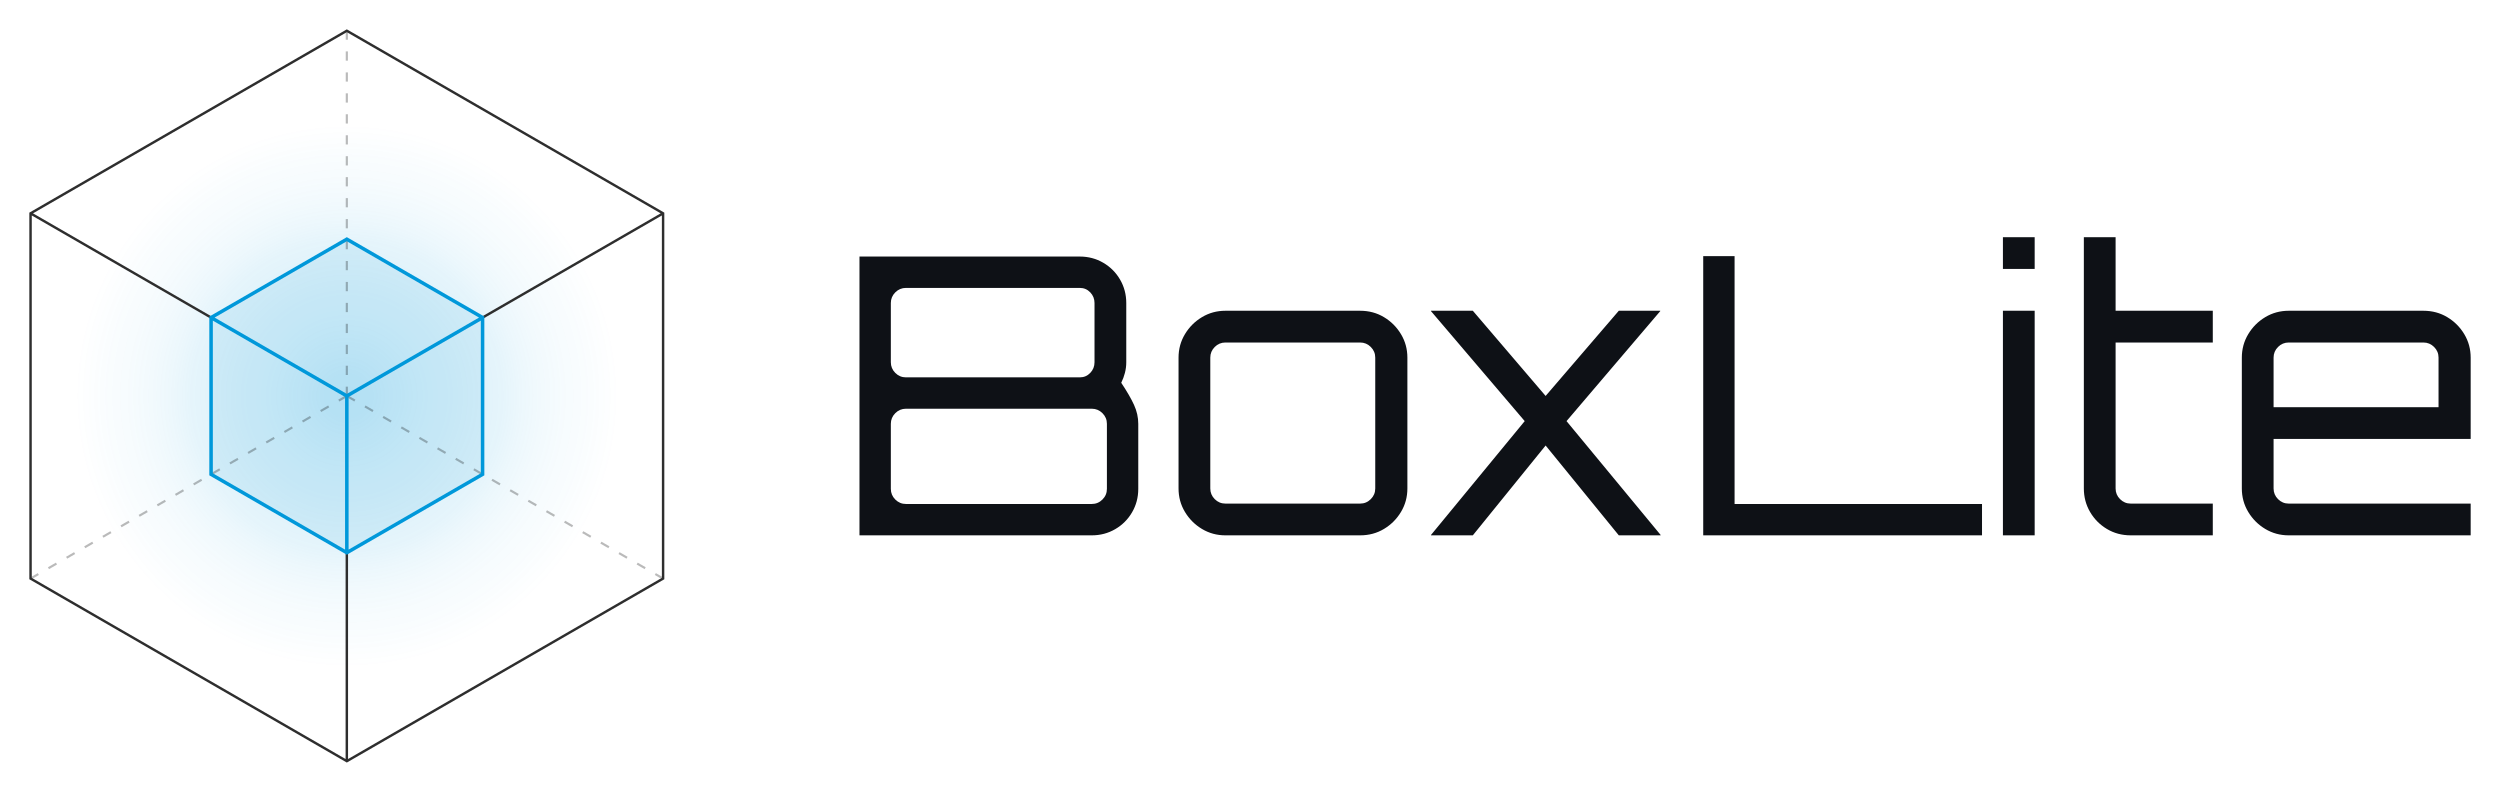
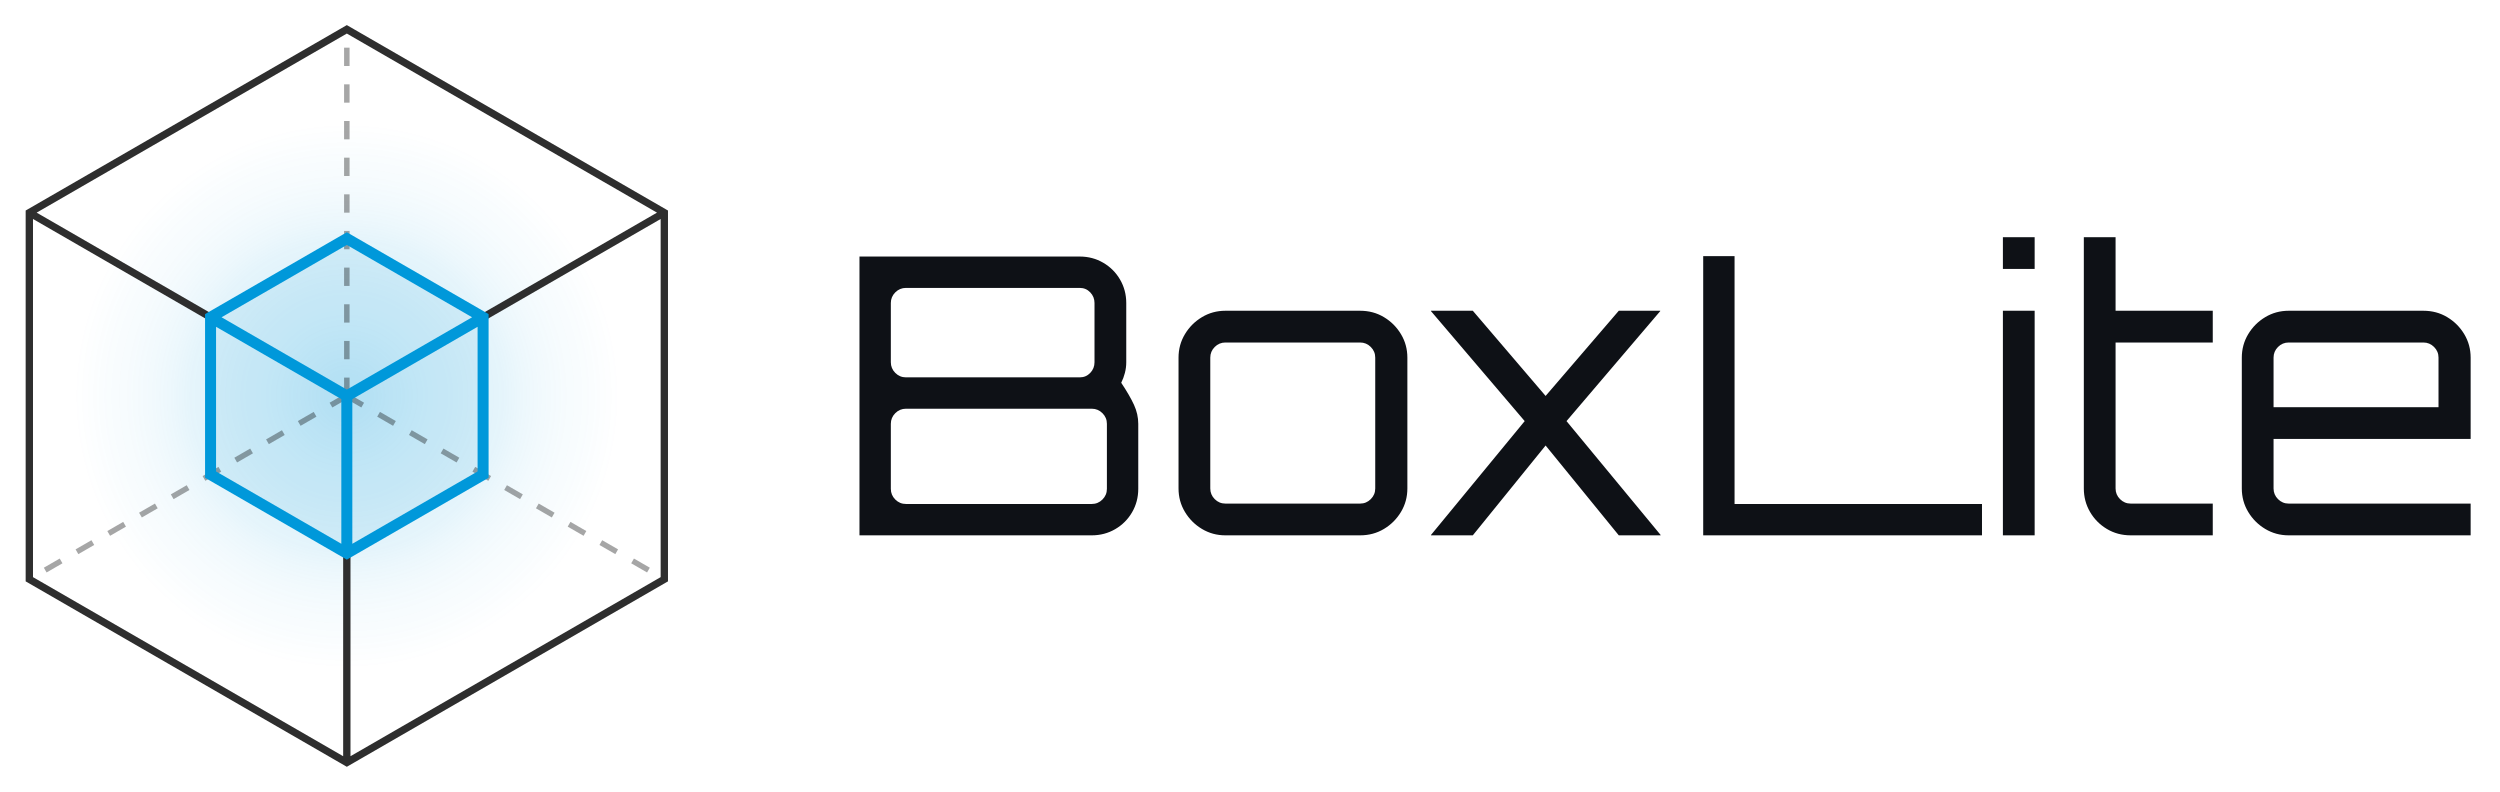
- <svg xmlns="http://www.w3.org/2000/svg" viewBox="-12.00 -12.00 1022.87 324.00" role="img" aria-label="BoxLite">
-   <g transform="translate(0.000 0.000) scale(0.445368)">
-     <defs>
-       <radialGradient id="glow-exact-light" gradientUnits="userSpaceOnUse" cx="291.680" cy="336.800" r="250.000">
-         <stop offset="0" stop-color="#0098DA" stop-opacity="0.22" />
-         <stop offset="0.08" stop-color="#0098DA" stop-opacity="0.215" />
-         <stop offset="0.24" stop-color="#0098DA" stop-opacity="0.171" />
-         <stop offset="0.4" stop-color="#0098DA" stop-opacity="0.137" />
-         <stop offset="0.576" stop-color="#0098DA" stop-opacity="0.1" />
-         <stop offset="0.64" stop-color="#0098DA" stop-opacity="0.074" />
-         <stop offset="0.72" stop-color="#0098DA" stop-opacity="0.051" />
-         <stop offset="0.8" stop-color="#0098DA" stop-opacity="0.034" />
-         <stop offset="0.88" stop-color="#0098DA" stop-opacity="0.023" />
-         <stop offset="1" stop-color="#0098DA" stop-opacity="0.0" />
-       </radialGradient>
-     </defs>
-     <circle cx="291.680" cy="336.800" r="250.000" fill="url(#glow-exact-light)" />
-     <path fill="#0098DA" fill-opacity="0.095" d="M291.68 192.8L416.38 264.8L416.38 408.8L291.68 480.8L166.97 408.8L166.97 264.8Z" />
-     <path fill="#000000" fill-opacity="0.27" d="M284.82 341.92L283.82 340.18L290.68 336.22L290.68 328.3L292.68 328.3L292.68 336.22L299.54 340.18L298.54 341.92L291.68 337.95ZM275.51 347.29L268.14 351.54L267.14 349.81L274.51 345.56ZM258.83 356.92L251.47 361.17L250.47 359.43L257.83 355.18ZM234.8 370.79L233.8 369.06L241.16 364.81L242.16 366.54ZM225.49 376.17L218.13 380.42L217.13 378.68L224.49 374.43ZM208.82 385.79L201.46 390.04L200.46 388.31L207.82 384.06ZM184.79 399.67L183.79 397.93L191.15 393.68L192.15 395.42ZM175.48 405.04L168.12 409.29L167.12 407.56L174.48 403.31ZM158.81 414.67L151.45 418.92L150.45 417.18L157.81 412.93ZM142.14 424.29L134.78 428.54L133.78 426.81L141.14 422.56ZM125.47 433.92L118.11 438.17L117.11 436.43L124.47 432.18ZM108.8 443.54L101.43 447.79L100.43 446.06L107.8 441.81ZM92.12 453.17L84.76 457.42L83.76 455.68L91.12 451.43ZM68.09 467.04L67.09 465.31L74.45 461.06L75.45 462.79ZM58.78 472.42L51.42 476.67L50.42 474.93L57.78 470.68ZM42.11 482.04L34.75 486.29L33.75 484.56L41.11 480.31ZM25.44 491.67L18.08 495.92L17.08 494.18L24.44 489.93ZM8.77 501.29L1.62 505.42L0.62 503.68L7.77 499.56ZM290.68 9.55L290.68 1.3L292.68 1.3L292.68 9.55ZM290.68 28.8L290.68 20.3L292.68 20.3L292.68 28.8ZM290.68 39.55L292.68 39.55L292.68 48.05L290.68 48.05ZM290.68 67.3L290.68 58.8L292.68 58.8L292.68 67.3ZM290.68 86.55L290.68 78.05L292.68 78.05L292.68 86.55ZM290.68 105.8L290.68 97.3L292.68 97.3L292.68 105.8ZM290.68 125.05L290.68 116.55L292.68 116.55L292.68 125.05ZM290.68 144.3L290.68 135.8L292.68 135.8L292.68 144.3ZM290.68 163.55L290.68 155.05L292.68 155.05L292.68 163.55ZM290.68 174.3L292.68 174.3L292.68 182.8L290.68 182.8ZM290.68 202.05L290.68 193.55L292.68 193.55L292.68 202.05ZM290.68 221.3L290.68 212.8L292.68 212.8L292.68 221.3ZM290.68 232.05L292.68 232.05L292.68 240.55L290.68 240.55ZM290.68 259.8L290.68 251.3L292.68 251.3L292.68 259.8ZM290.68 279.05L290.68 270.55L292.68 270.55L292.68 279.05ZM290.68 289.8L292.68 289.8L292.68 298.3L290.68 298.3ZM290.68 317.55L290.68 309.05L292.68 309.05L292.68 317.55ZM308.85 345.56L316.21 349.81L315.21 351.54L307.85 347.29ZM325.52 355.18L332.88 359.43L331.88 361.17L324.52 356.92ZM342.19 364.81L349.55 369.06L348.55 370.79L341.19 366.54ZM366.22 378.68L365.22 380.42L357.86 376.17L358.86 374.43ZM375.53 384.06L382.89 388.31L381.89 390.04L374.53 385.79ZM392.2 393.68L399.56 397.93L398.56 399.67L391.2 395.42ZM408.87 403.31L416.23 407.56L415.23 409.29L407.87 405.04ZM425.54 412.93L432.91 417.18L431.91 418.92L424.54 414.67ZM442.22 422.56L449.58 426.81L448.58 428.54L441.22 424.29ZM458.89 432.18L466.25 436.43L465.25 438.17L457.89 433.92ZM482.92 446.06L481.92 447.79L474.56 443.54L475.56 441.81ZM492.23 451.43L499.59 455.68L498.59 457.42L491.23 453.17ZM508.9 461.06L516.26 465.31L515.26 467.04L507.9 462.79ZM525.57 470.68L532.93 474.93L531.93 476.67L524.57 472.42ZM542.24 480.31L549.6 484.56L548.6 486.29L541.24 482.04ZM558.91 489.93L566.27 494.18L565.27 495.92L557.91 491.67ZM575.58 499.56L582.73 503.68L581.73 505.42L574.58 501.29Z" />
-     <path fill="#2E2E2E" d="M291.68 673.6L0 505.2L0 168.4L291.68 0L583.35 168.4L583.35 505.2ZM3.38 169.05L167.53 263.82L166.41 265.77L2.25 171L2.25 503.9L290.55 670.35L290.55 480.8L292.8 480.8L292.8 670.35L581.1 503.9L581.1 171L416.95 265.77L415.82 263.82L579.98 169.05L291.68 2.6Z" />
-     <path fill="#0098DA" d="M291.68 482.68L165.34 409.74L165.34 263.86L291.68 190.92L418.01 263.86L418.01 409.74ZM414.76 267.61L293.3 337.74L293.3 477.98L414.76 407.86ZM291.68 334.92L413.13 264.8L291.68 194.68L170.22 264.8ZM290.05 337.74L168.59 267.61L168.59 407.86L290.05 477.98Z" />
-   </g>
-   <path fill="#0E1116" transform="translate(330.306 207.034) scale(0.158428)" d="M59 0V-720H628Q661 -720 688.5 -704.0Q716 -688 732.0 -660.5Q748 -633 748 -600V-447Q748 -433 744.5 -419.5Q741 -406 735 -394Q757 -361 768.0 -337.0Q779 -313 779 -288V-120Q779 -87 763.0 -59.5Q747 -32 719.5 -16.0Q692 0 659 0H59ZM179 -81H659Q675 -81 686.5 -92.5Q698 -104 698 -120V-288Q698 -304 686.5 -315.5Q675 -327 659 -327H179Q163 -327 151.5 -315.5Q140 -304 140 -288V-120Q140 -104 151.5 -92.5Q163 -81 179 -81ZM179 -408H628Q644 -408 655.0 -419.5Q666 -431 666 -447V-600Q666 -616 655.0 -627.5Q644 -639 628 -639H179Q163 -639 151.5 -627.5Q140 -616 140 -600V-447Q140 -431 151.5 -419.5Q163 -408 179 -408ZM1004 0Q971 0 943.5 -16.5Q916 -33 899.5 -60.5Q883 -88 883 -121V-459Q883 -492 899.5 -519.5Q916 -547 943.5 -563.5Q971 -580 1004 -580H1352Q1386 -580 1413.5 -563.5Q1441 -547 1457.5 -519.5Q1474 -492 1474 -459V-121Q1474 -88 1457.5 -60.5Q1441 -33 1413.5 -16.5Q1386 0 1352 0H1004ZM1004 -82H1352Q1368 -82 1379.5 -93.5Q1391 -105 1391 -121V-459Q1391 -475 1379.5 -486.5Q1368 -498 1352 -498H1004Q988 -498 976.5 -486.5Q965 -475 965 -459V-121Q965 -105 976.5 -93.5Q988 -82 1004 -82ZM1535 0V-1L1777 -295L1535 -579V-580H1643L1831 -360L2020 -580H2127V-579L1885 -295L2128 -1V0H2020L1831 -232L1643 0ZM2238 0V-721H2319V-81H2958V0ZM3012 0V-580H3094V0ZM3012 -688V-770H3094V-688ZM3342 0Q3308 0 3280.5 -16.5Q3253 -33 3237.0 -60.5Q3221 -88 3221 -121V-770H3303V-580H3554V-498H3303V-121Q3303 -105 3314.5 -93.5Q3326 -82 3342 -82H3554V0H3342ZM3750 0Q3717 0 3689.5 -16.5Q3662 -33 3645.5 -60.5Q3629 -88 3629 -121V-459Q3629 -492 3645.5 -519.5Q3662 -547 3689.5 -563.5Q3717 -580 3750 -580H4098Q4132 -580 4159.5 -563.5Q4187 -547 4203.5 -519.5Q4220 -492 4220 -459V-249H3711V-121Q3711 -105 3722.5 -93.5Q3734 -82 3750 -82H4220V0H3750ZM3711 -331H4137V-459Q4137 -475 4125.5 -486.5Q4114 -498 4098 -498H3750Q3734 -498 3722.5 -486.5Q3711 -475 3711 -459Z" />
+ <svg xmlns="http://www.w3.org/2000/svg" viewBox="-47.301 -54.000 340.959 108.000" role="img" aria-label="BoxLite">
+   <defs>
+     <radialGradient id="g" gradientUnits="userSpaceOnUse" cx="0" cy="0" r="37.258">
+       <stop offset="0" stop-color="#0098DA" stop-opacity="0.22" />
+       <stop offset="0.08" stop-color="#0098DA" stop-opacity="0.215" />
+       <stop offset="0.24" stop-color="#0098DA" stop-opacity="0.171" />
+       <stop offset="0.4" stop-color="#0098DA" stop-opacity="0.137" />
+       <stop offset="0.576" stop-color="#0098DA" stop-opacity="0.1" />
+       <stop offset="0.64" stop-color="#0098DA" stop-opacity="0.074" />
+       <stop offset="0.72" stop-color="#0098DA" stop-opacity="0.051" />
+       <stop offset="0.8" stop-color="#0098DA" stop-opacity="0.034" />
+       <stop offset="0.88" stop-color="#0098DA" stop-opacity="0.023" />
+       <stop offset="1" stop-color="#0098DA" stop-opacity="0.0" />
+     </radialGradient>
+   </defs>
+   <circle cx="0" cy="0" r="37.258" fill="url(#g)" />
+   <path d="M0.000 -21.461L18.585 -10.730L18.585 10.730L0.000 21.461L-18.585 10.730L-18.585 -10.730Z" fill="#0098DA" fill-opacity="0.095" />
+   <path d="M0 0L0.000 -50.000M0 0L-43.301 25.000M0 0L43.301 25.000" fill="none" stroke="#000000" stroke-opacity="0.35" vector-effect="non-scaling-stroke" stroke-width="0.75" stroke-dasharray="2.5 2.5" />
+   <path d="M0.000 -50.000L43.301 -25.000L43.301 25.000L0.000 50.000L-43.301 25.000L-43.301 -25.000ZM-43.301 -25.000L-18.585 -10.730M43.301 -25.000L18.585 -10.730M0.000 50.000L0.000 21.461" fill="none" stroke="#2E2E2E" stroke-linejoin="miter" vector-effect="non-scaling-stroke" stroke-width="1.0" />
+   <path d="M0.000 -21.461L18.585 -10.730L18.585 10.730L0.000 21.461L-18.585 10.730L-18.585 -10.730ZM-18.585 -10.730L0 0L18.585 -10.730M0 0L0.000 21.461" fill="none" stroke="#0098DA" stroke-linejoin="miter" vector-effect="non-scaling-stroke" stroke-width="1.5" />
+   <path fill="#0E1116" transform="translate(66.801 19.011) scale(0.052809)" d="M59 0V-720H628Q661 -720 688.5 -704.0Q716 -688 732.0 -660.5Q748 -633 748 -600V-447Q748 -433 744.5 -419.5Q741 -406 735 -394Q757 -361 768.0 -337.0Q779 -313 779 -288V-120Q779 -87 763.0 -59.5Q747 -32 719.5 -16.0Q692 0 659 0H59ZM179 -81H659Q675 -81 686.5 -92.5Q698 -104 698 -120V-288Q698 -304 686.5 -315.5Q675 -327 659 -327H179Q163 -327 151.5 -315.5Q140 -304 140 -288V-120Q140 -104 151.5 -92.5Q163 -81 179 -81ZM179 -408H628Q644 -408 655.0 -419.5Q666 -431 666 -447V-600Q666 -616 655.0 -627.5Q644 -639 628 -639H179Q163 -639 151.5 -627.5Q140 -616 140 -600V-447Q140 -431 151.5 -419.5Q163 -408 179 -408ZM1004 0Q971 0 943.5 -16.5Q916 -33 899.5 -60.5Q883 -88 883 -121V-459Q883 -492 899.5 -519.5Q916 -547 943.5 -563.5Q971 -580 1004 -580H1352Q1386 -580 1413.5 -563.5Q1441 -547 1457.5 -519.5Q1474 -492 1474 -459V-121Q1474 -88 1457.5 -60.5Q1441 -33 1413.5 -16.5Q1386 0 1352 0H1004ZM1004 -82H1352Q1368 -82 1379.5 -93.5Q1391 -105 1391 -121V-459Q1391 -475 1379.5 -486.5Q1368 -498 1352 -498H1004Q988 -498 976.5 -486.5Q965 -475 965 -459V-121Q965 -105 976.5 -93.5Q988 -82 1004 -82ZM1535 0V-1L1777 -295L1535 -579V-580H1643L1831 -360L2020 -580H2127V-579L1885 -295L2128 -1V0H2020L1831 -232L1643 0ZM2238 0V-721H2319V-81H2958V0ZM3012 0V-580H3094V0ZM3012 -688V-770H3094V-688ZM3342 0Q3308 0 3280.5 -16.5Q3253 -33 3237.0 -60.5Q3221 -88 3221 -121V-770H3303V-580H3554V-498H3303V-121Q3303 -105 3314.5 -93.5Q3326 -82 3342 -82H3554V0H3342ZM3750 0Q3717 0 3689.5 -16.5Q3662 -33 3645.5 -60.5Q3629 -88 3629 -121V-459Q3629 -492 3645.5 -519.5Q3662 -547 3689.5 -563.5Q3717 -580 3750 -580H4098Q4132 -580 4159.5 -563.5Q4187 -547 4203.5 -519.5Q4220 -492 4220 -459V-249H3711V-121Q3711 -105 3722.5 -93.5Q3734 -82 3750 -82H4220V0H3750ZM3711 -331H4137V-459Q4137 -475 4125.5 -486.5Q4114 -498 4098 -498H3750Q3734 -498 3722.5 -486.5Q3711 -475 3711 -459Z" />
</svg>
